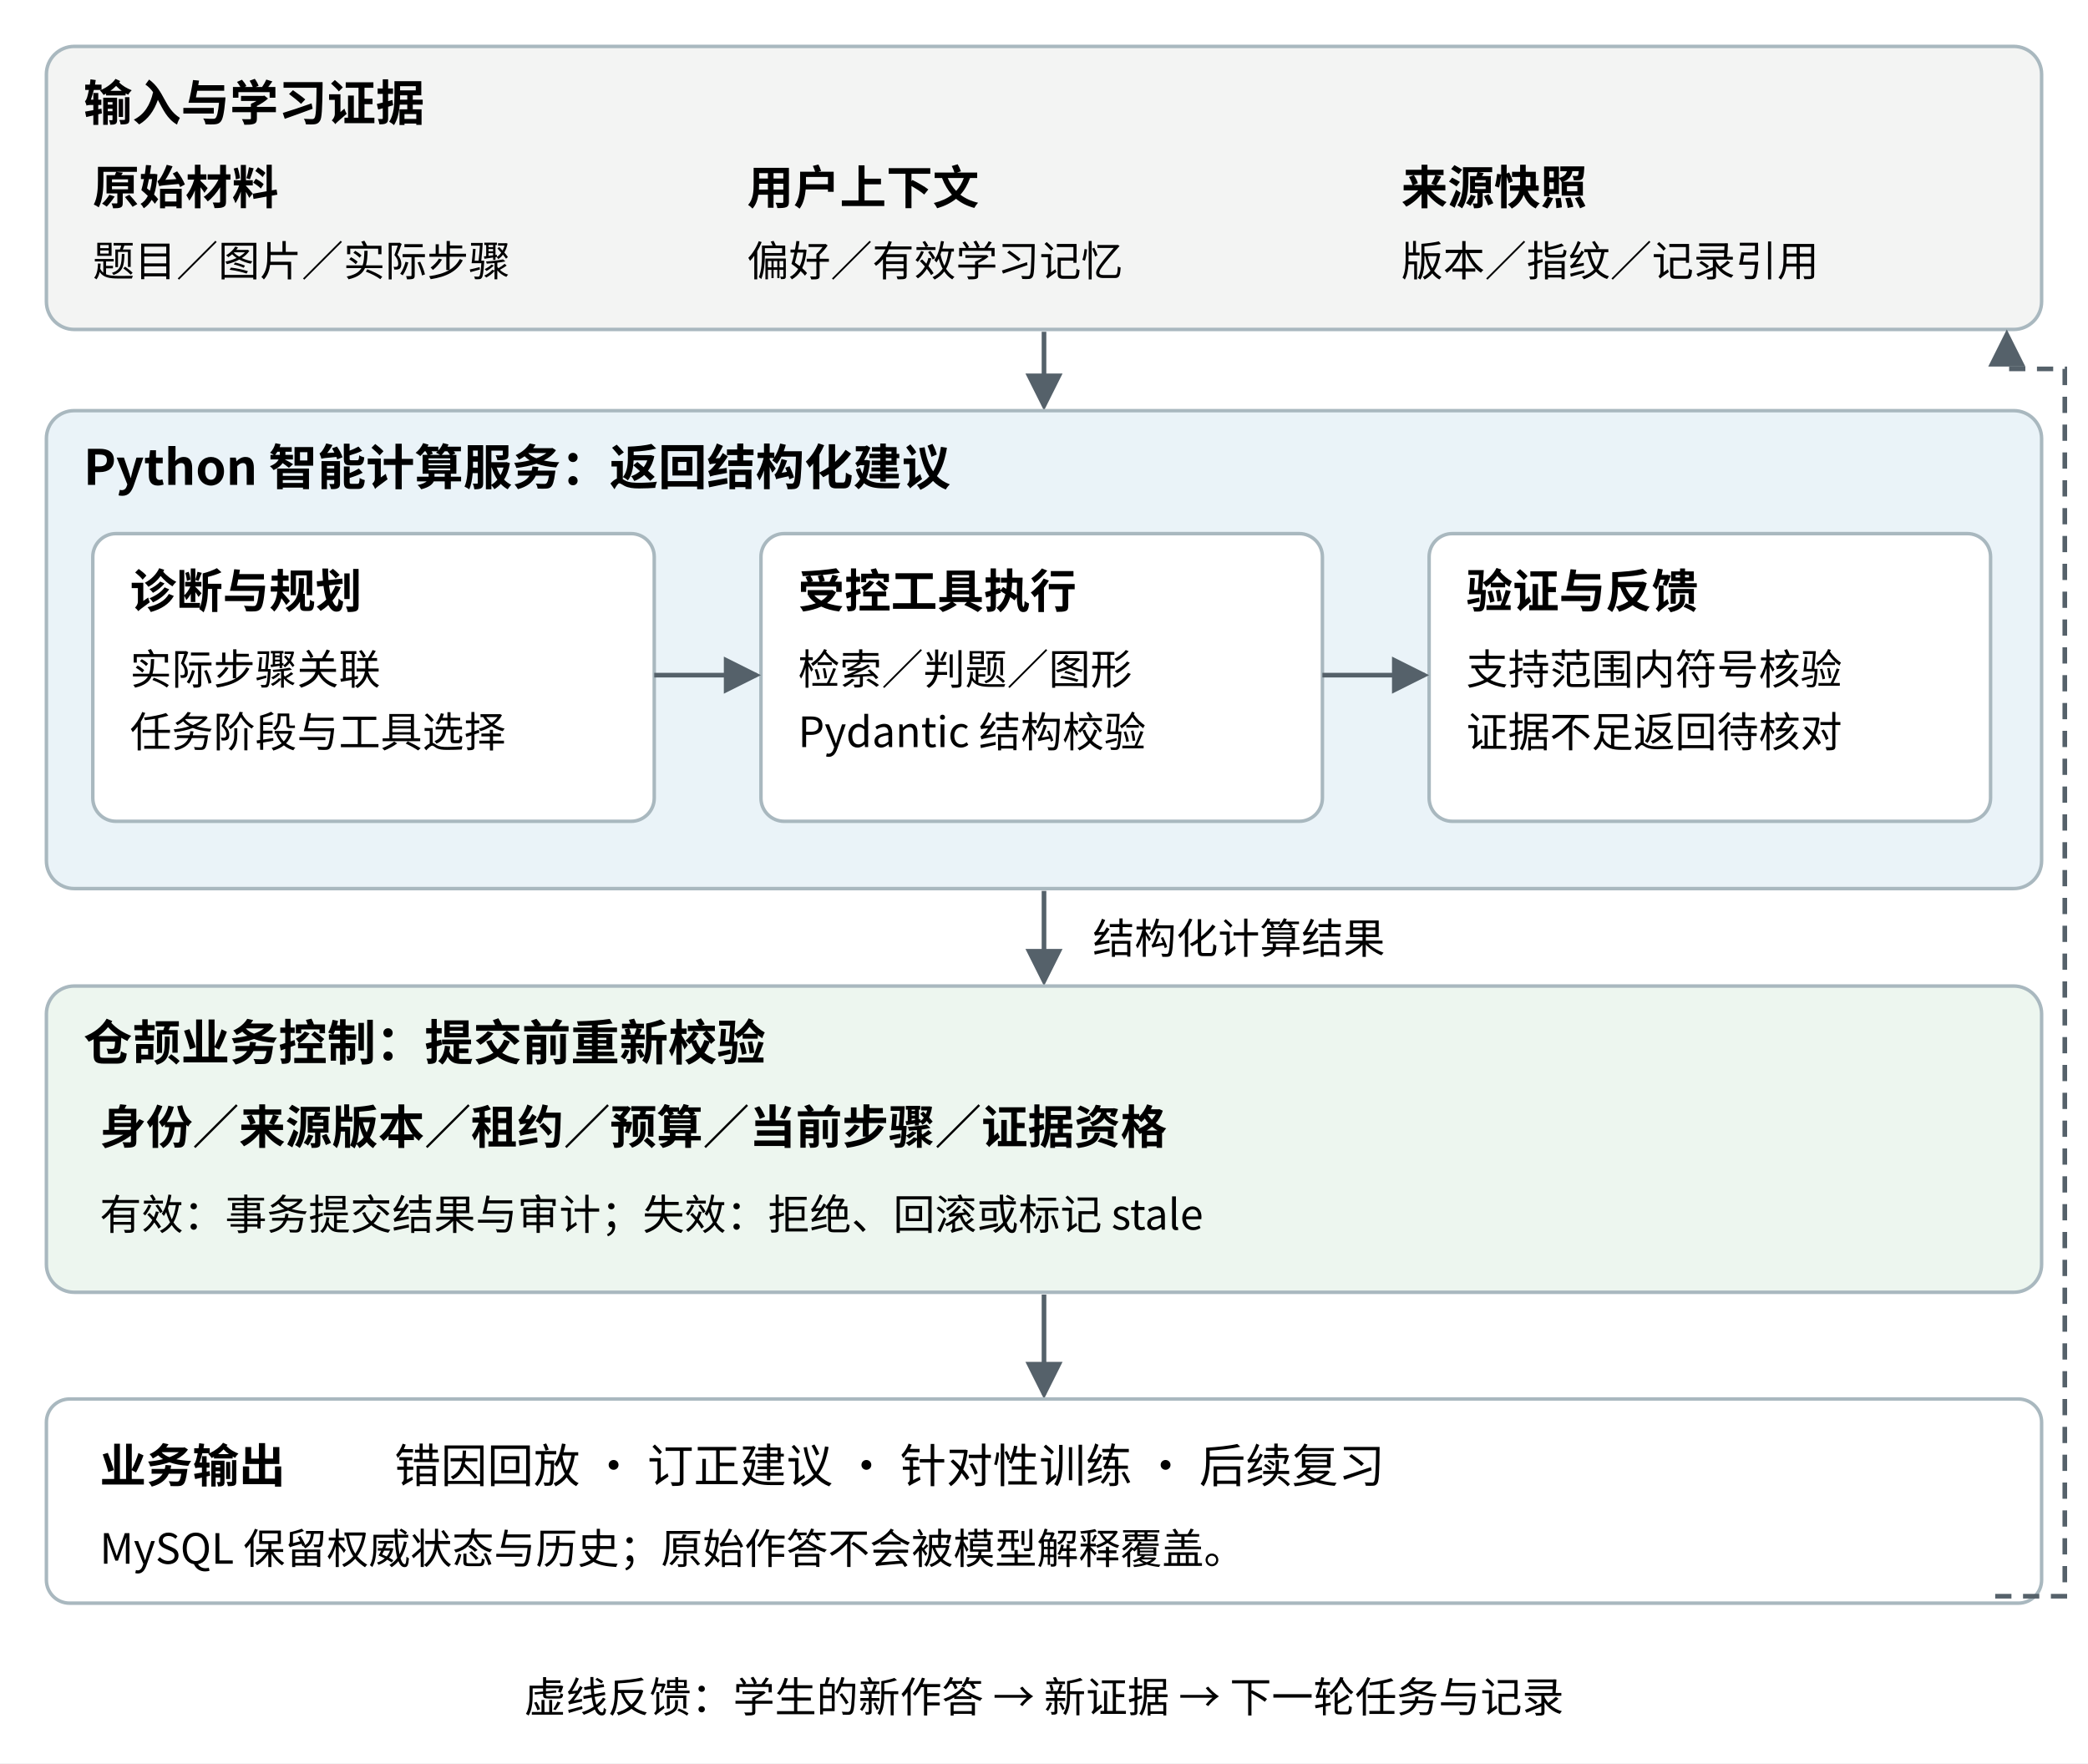
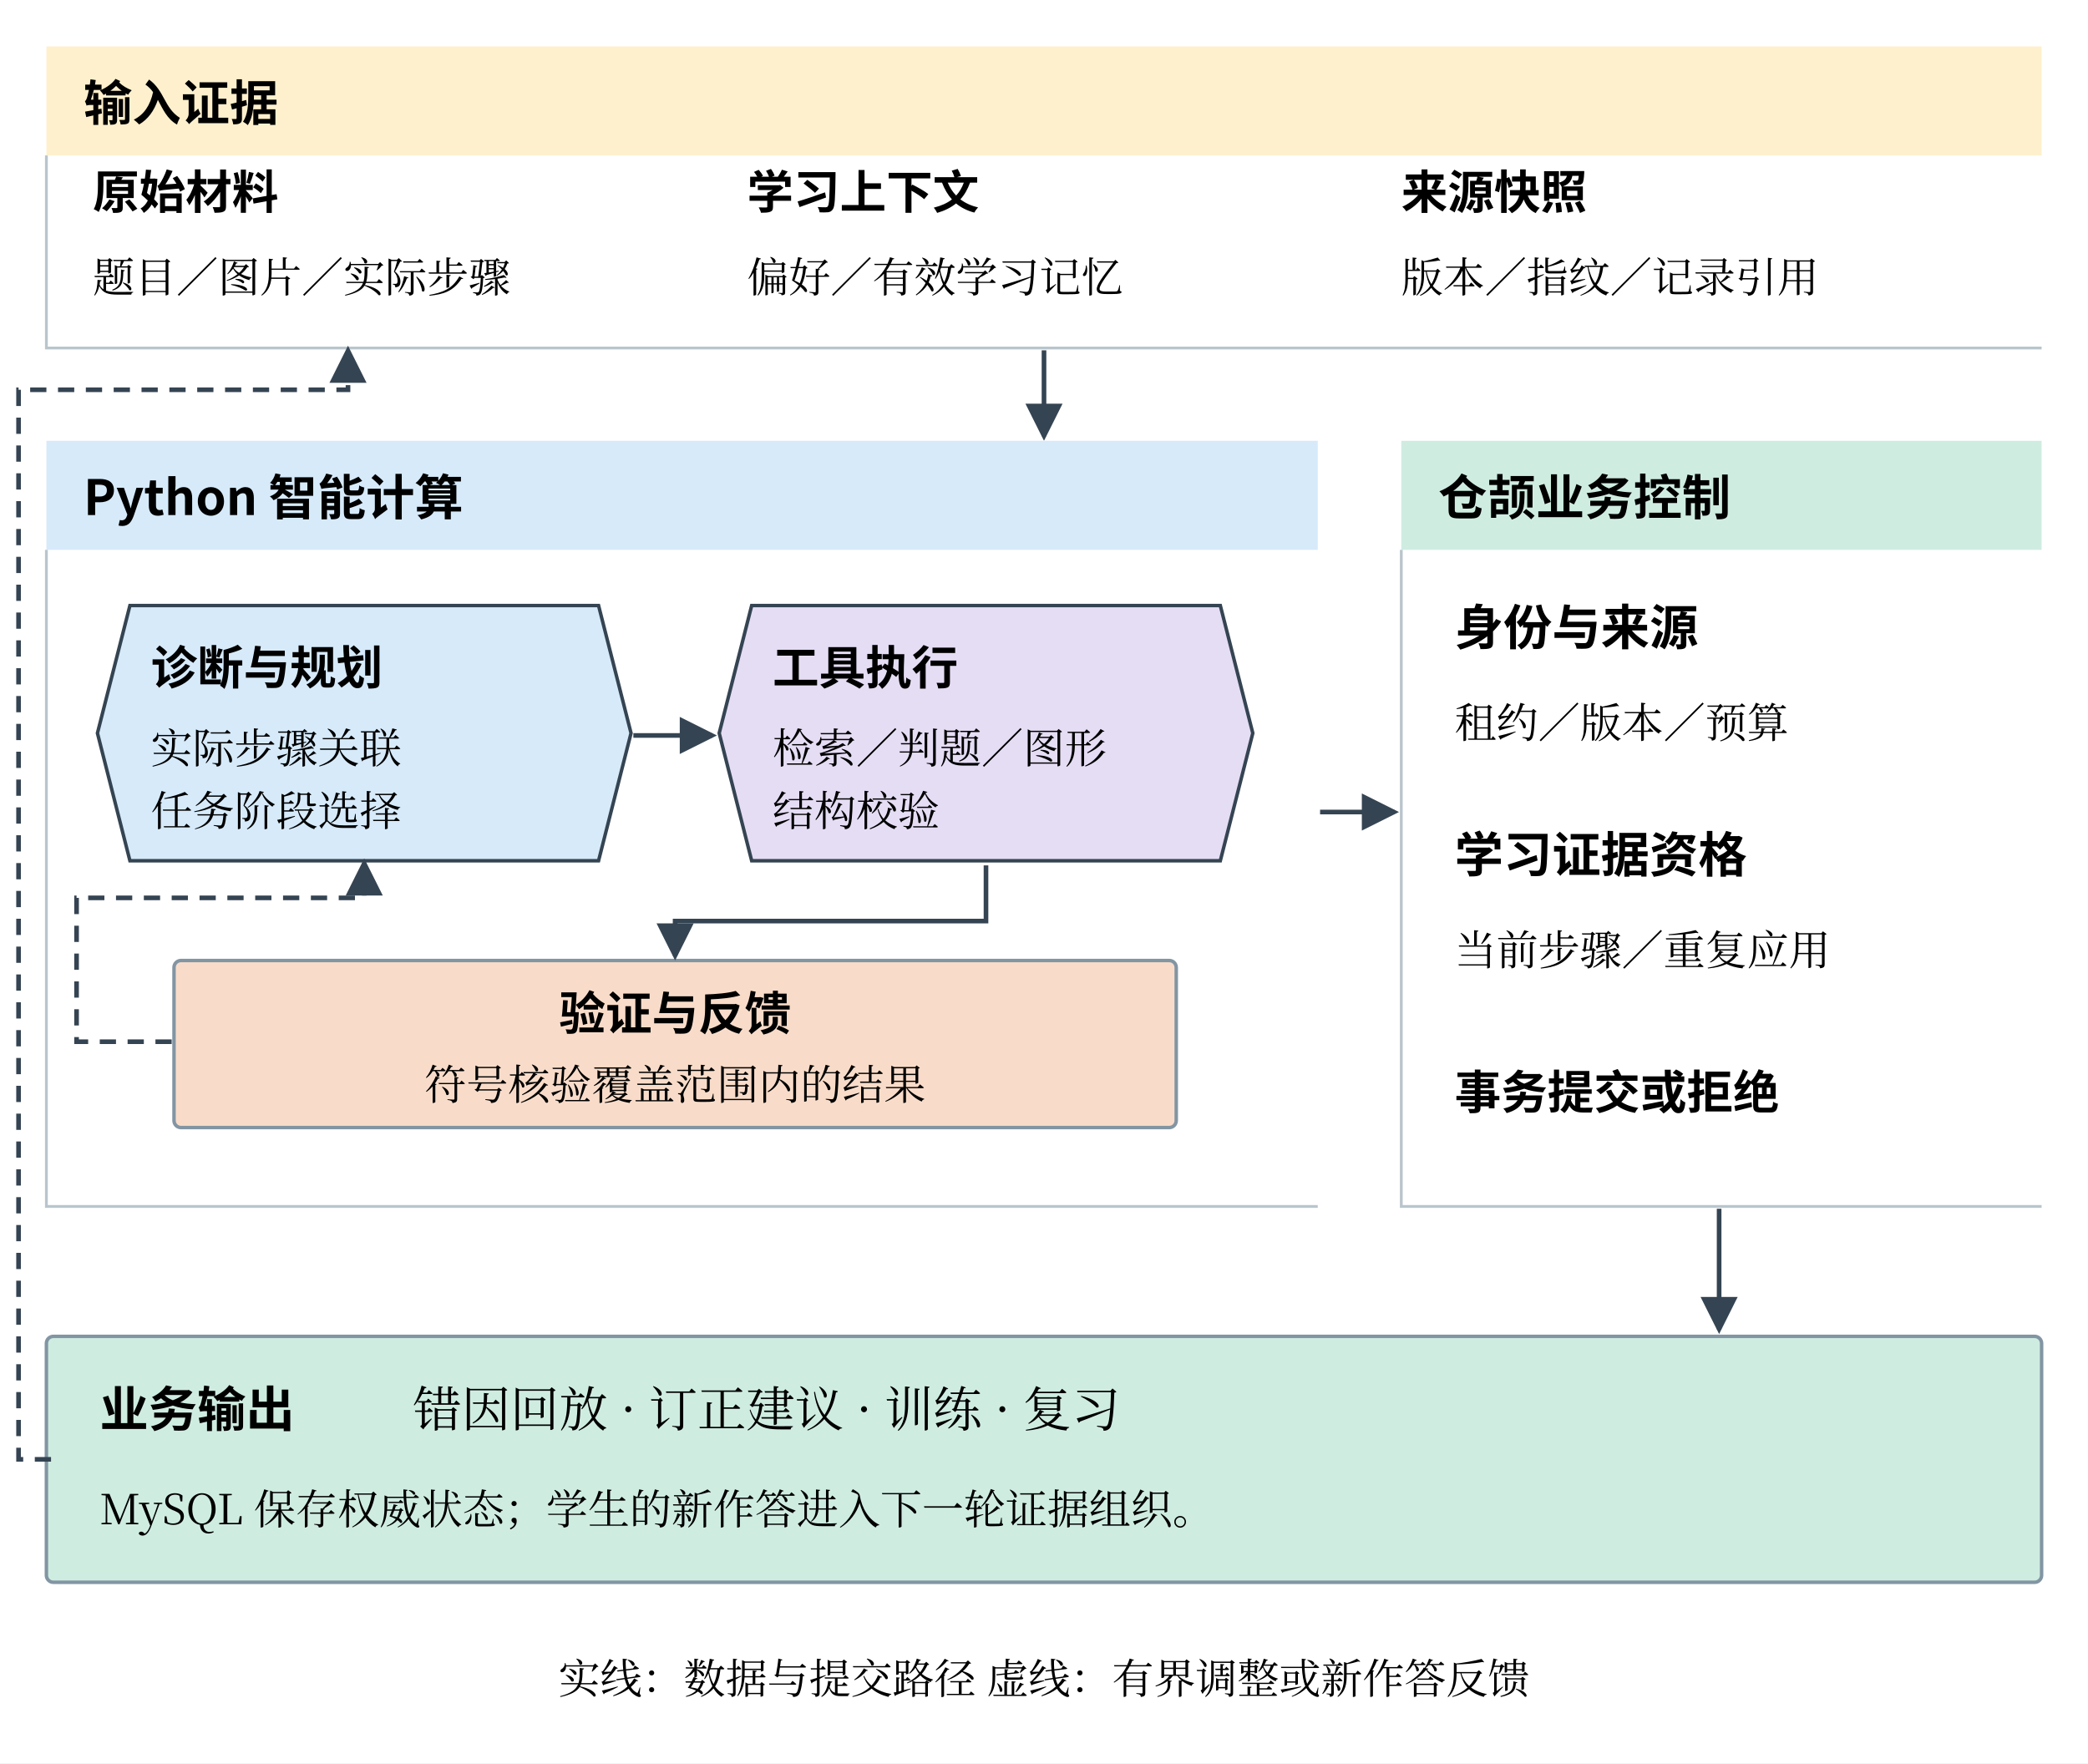
<svg xmlns="http://www.w3.org/2000/svg" width="900" height="760" viewBox="0 0 900 760">
  <defs>
    <marker id="arrow" markerWidth="8" markerHeight="8" refX="7" refY="4" orient="auto">
-       <path d="M0 0 L8 4 L0 8Z" fill="#55616a" />
+       <path d="M0 0 L8 4 L0 8Z" fill="#354452" />
    </marker>
  </defs>
  <rect width="900" height="760" fill="#ffffff" />
-   <rect x="20" y="20" width="860" height="122" rx="12" fill="#f3f4f3" stroke="#a9b8bf" stroke-width="1.5" />
-   <text x="36" y="52" fill="#000000" font-family="Noto Sans CJK SC, sans-serif" font-size="21" font-weight="700" text-anchor="start">
-     <tspan x="36" dy="0">输入与学习证据</tspan>
+   <rect x="20" y="20" width="860" height="130" rx="0" fill="#ffffff" stroke="none" stroke-width="1.5" />
+   <rect x="20" y="20" width="860" height="47" rx="0" fill="#fff0cd" stroke="none" stroke-width="1.5" />
+   <path d="M20 67 V150 H880" stroke="#b8c5cc" stroke-width="1.2" fill="none" />
+   <text x="36" y="52" fill="#000000" font-family="Noto Sans CJK SC" font-size="21" font-weight="700" text-anchor="start">
+     <tspan x="36" dy="0">输入证据</tspan>
  </text>
-   <text x="40" y="88" fill="#000000" font-family="Noto Sans CJK SC, sans-serif" font-size="20" font-weight="700" text-anchor="start">
+   <text x="40" y="90" fill="#000000" font-family="Noto Sans CJK SC" font-size="20" font-weight="700" text-anchor="start">
    <tspan x="40" dy="0">原始材料</tspan>
  </text>
-   <text x="40" y="119" fill="#000000" font-family="Noto Sans CJK SC, sans-serif" font-size="18" font-weight="400" text-anchor="start">
+   <text x="40" y="126" fill="#000000" font-family="Noto Serif CJK SC" font-size="18" font-weight="400" text-anchor="start">
    <tspan x="40" dy="0">题目／图片／实际步骤</tspan>
  </text>
-   <text x="322" y="88" fill="#000000" font-family="Noto Sans CJK SC, sans-serif" font-size="20" font-weight="700" text-anchor="start">
-     <tspan x="322" dy="0">用户上下文</tspan>
+   <text x="322" y="90" fill="#000000" font-family="Noto Sans CJK SC" font-size="20" font-weight="700" text-anchor="start">
+     <tspan x="322" dy="0">学习上下文</tspan>
  </text>
-   <text x="322" y="119" fill="#000000" font-family="Noto Sans CJK SC, sans-serif" font-size="18" font-weight="400" text-anchor="start">
+   <text x="322" y="126" fill="#000000" font-family="Noto Serif CJK SC" font-size="18" font-weight="400" text-anchor="start">
    <tspan x="322" dy="0">偏好／有效学习记忆</tspan>
  </text>
-   <text x="604" y="88" fill="#000000" font-family="Noto Sans CJK SC, sans-serif" font-size="20" font-weight="700" text-anchor="start">
+   <text x="604" y="90" fill="#000000" font-family="Noto Sans CJK SC" font-size="20" font-weight="700" text-anchor="start">
    <tspan x="604" dy="0">来源快照</tspan>
  </text>
-   <text x="604" y="119" fill="#000000" font-family="Noto Sans CJK SC, sans-serif" font-size="18" font-weight="400" text-anchor="start">
+   <text x="604" y="126" fill="#000000" font-family="Noto Serif CJK SC" font-size="18" font-weight="400" text-anchor="start">
    <tspan x="604" dy="0">版本／指纹／记录引用</tspan>
  </text>
-   <path d="M450,143 L450,175" fill="none" stroke="#55616a" stroke-width="2" marker-end="url(#arrow)" />
-   <rect x="20" y="177" width="860" height="206" rx="12" fill="#eaf3f8" stroke="#a9b8bf" stroke-width="1.5" />
-   <text x="36" y="209" fill="#000000" font-family="Noto Sans CJK SC, sans-serif" font-size="21" font-weight="700" text-anchor="start">
-     <tspan x="36" dy="0">Python 智能计算服务：返回结构化建议</tspan>
+   <path d="M450,151 L450,188" fill="none" stroke="#354452" stroke-width="2" marker-end="url(#arrow)" />
+   <rect x="20" y="190" width="548" height="330" rx="0" fill="#ffffff" stroke="none" stroke-width="1.5" />
+   <rect x="20" y="190" width="548" height="47" rx="0" fill="#d6eafa" stroke="none" stroke-width="1.5" />
+   <path d="M20 237 V520 H568" stroke="#b8c5cc" stroke-width="1.2" fill="none" />
+   <text x="36" y="222" fill="#000000" font-family="Noto Sans CJK SC" font-size="21" font-weight="700" text-anchor="start">
+     <tspan x="36" dy="0">Python 智能计算</tspan>
  </text>
-   <rect x="40" y="230" width="242" height="124" rx="10" fill="#ffffff" stroke="#a9b8bf" stroke-width="1.5" />
-   <text x="56" y="262" fill="#000000" font-family="Noto Sans CJK SC, sans-serif" font-size="20" font-weight="700" text-anchor="start">
-     <tspan x="56" dy="0">诊断与规划</tspan>
+   <path d="M56 261 H258 L272 316.0 L258 371 H56 L42 316.0Z" fill="#d6eafa" stroke="#354452" stroke-width="1.5" />
+   <text x="65" y="295" fill="#000000" font-family="Noto Sans CJK SC" font-size="20" font-weight="700" text-anchor="start">
+     <tspan x="65" dy="0">诊断与规划</tspan>
  </text>
-   <text x="56" y="295" fill="#000000" font-family="Noto Sans CJK SC, sans-serif" font-size="18" font-weight="400" text-anchor="start">
-     <tspan x="56" dy="0">实际步骤关联</tspan>
-     <tspan x="56" dy="27.0">任务阶段与工具选择</tspan>
+   <text x="65" y="329" fill="#000000" font-family="Noto Serif CJK SC" font-size="18" font-weight="400" text-anchor="start">
+     <tspan x="65" dy="0">实际步骤关联</tspan>
+     <tspan x="65" dy="27.0">任务阶段选择</tspan>
  </text>
-   <rect x="328" y="230" width="242" height="124" rx="10" fill="#ffffff" stroke="#a9b8bf" stroke-width="1.5" />
-   <text x="344" y="262" fill="#000000" font-family="Noto Sans CJK SC, sans-serif" font-size="20" font-weight="700" text-anchor="start">
-     <tspan x="344" dy="0">受控工具执行</tspan>
+   <path d="M324 261 H526 L540 316.0 L526 371 H324 L310 316.0Z" fill="#e5ddf4" stroke="#354452" stroke-width="1.5" />
+   <text x="333" y="295" fill="#000000" font-family="Noto Sans CJK SC" font-size="20" font-weight="700" text-anchor="start">
+     <tspan x="333" dy="0">工具执行</tspan>
  </text>
-   <text x="344" y="295" fill="#000000" font-family="Noto Sans CJK SC, sans-serif" font-size="18" font-weight="400" text-anchor="start">
-     <tspan x="344" dy="0">检索／判题／图形</tspan>
-     <tspan x="344" dy="27.0">Pydantic 结构校验</tspan>
+   <text x="333" y="329" fill="#000000" font-family="Noto Serif CJK SC" font-size="18" font-weight="400" text-anchor="start">
+     <tspan x="333" dy="0">检索／判题／图形</tspan>
+     <tspan x="333" dy="27.0">结构校验</tspan>
  </text>
-   <rect x="616" y="230" width="242" height="124" rx="10" fill="#ffffff" stroke="#a9b8bf" stroke-width="1.5" />
-   <text x="632" y="262" fill="#000000" font-family="Noto Sans CJK SC, sans-serif" font-size="20" font-weight="700" text-anchor="start">
-     <tspan x="632" dy="0">验证与反馈</tspan>
+   <path d="M273,317 L307,317" fill="none" stroke="#354452" stroke-width="2" marker-end="url(#arrow)" />
+   <rect x="75" y="414" width="432" height="72" rx="3" fill="#f8dcc9" stroke="#8295a3" stroke-width="1.5" />
+   <text x="291" y="444" fill="#000000" font-family="Noto Sans CJK SC" font-size="20" font-weight="700" text-anchor="middle">
+     <tspan x="291" dy="0">验证与反馈</tspan>
  </text>
-   <text x="632" y="295" fill="#000000" font-family="Noto Sans CJK SC, sans-serif" font-size="18" font-weight="400" text-anchor="start">
-     <tspan x="632" dy="0">支持范围内符号核验</tspan>
-     <tspan x="632" dy="27.0">证据不足返回待核对</tspan>
+   <text x="291" y="474" fill="#000000" font-family="Noto Serif CJK SC" font-size="18" font-weight="400" text-anchor="middle">
+     <tspan x="291" dy="0">符号核验覆盖范围内的结果</tspan>
  </text>
-   <path d="M282,291 L326,291" fill="none" stroke="#55616a" stroke-width="2" marker-end="url(#arrow)" />
-   <path d="M570,291 L614,291" fill="none" stroke="#55616a" stroke-width="2" marker-end="url(#arrow)" />
-   <path d="M450,384 L450,423" fill="none" stroke="#55616a" stroke-width="2" marker-end="url(#arrow)" />
-   <text x="471" y="411" fill="#000000" font-family="Noto Sans CJK SC, sans-serif" font-size="18" font-weight="400" text-anchor="start">
-     <tspan x="471" dy="0">结构化计算结果</tspan>
+   <path d="M425 373 L425 397 L291 397 L291 412" fill="none" stroke="#354452" stroke-width="2" marker-end="url(#arrow)" />
+   <path d="M74 449 L33 449 L33 387 L157 387 L157 372" fill="none" stroke="#354452" stroke-width="2" marker-end="url(#arrow)" stroke-dasharray="7 5" />
+   <rect x="604" y="190" width="276" height="330" rx="0" fill="#ffffff" stroke="none" stroke-width="1.5" />
+   <rect x="604" y="190" width="276" height="47" rx="0" fill="#cfece1" stroke="none" stroke-width="1.5" />
+   <path d="M604 237 V520 H880" stroke="#b8c5cc" stroke-width="1.2" fill="none" />
+   <text x="620" y="222" fill="#000000" font-family="Noto Sans CJK SC" font-size="21" font-weight="700" text-anchor="start">
+     <tspan x="620" dy="0">仓颉业务控制</tspan>
  </text>
-   <rect x="20" y="425" width="860" height="132" rx="12" fill="#edf6ef" stroke="#a9b8bf" stroke-width="1.5" />
-   <text x="36" y="457" fill="#000000" font-family="Noto Sans CJK SC, sans-serif" font-size="21" font-weight="700" text-anchor="start">
-     <tspan x="36" dy="0">仓颉业务控制：提交前重新校验</tspan>
+   <text x="627" y="278" fill="#000000" font-family="Noto Sans CJK SC" font-size="21" font-weight="700" text-anchor="start">
+     <tspan x="627" dy="0">身份与来源</tspan>
  </text>
-   <text x="43" y="493" fill="#000000" font-family="Noto Sans CJK SC, sans-serif" font-size="20" font-weight="700" text-anchor="start">
-     <tspan x="43" dy="0">身份／来源版本／租约／预算／当前步骤／证据资格</tspan>
+   <text x="627" y="318" fill="#000000" font-family="Noto Serif CJK SC" font-size="18" font-weight="400" text-anchor="start">
+     <tspan x="627" dy="0">租约／版本／预算</tspan>
  </text>
-   <text x="43" y="530" fill="#000000" font-family="Noto Sans CJK SC, sans-serif" font-size="18" font-weight="400" text-anchor="start">
-     <tspan x="43" dy="0">有效：事务提交结果与审计；失效：拒绝、回滚或标记 stale</tspan>
+   <text x="627" y="376" fill="#000000" font-family="Noto Sans CJK SC" font-size="21" font-weight="700" text-anchor="start">
+     <tspan x="627" dy="0">学习证据资格</tspan>
  </text>
-   <path d="M450,558 L450,601" fill="none" stroke="#55616a" stroke-width="2" marker-end="url(#arrow)" />
-   <rect x="20" y="603" width="860" height="88" rx="10" fill="#ffffff" stroke="#a9b8bf" stroke-width="1.5" />
-   <text x="43" y="639" fill="#000000" font-family="Noto Sans CJK SC, sans-serif" font-size="20" font-weight="700" text-anchor="start">
+   <text x="627" y="416" fill="#000000" font-family="Noto Serif CJK SC" font-size="18" font-weight="400" text-anchor="start">
+     <tspan x="627" dy="0">当前步骤／重复应用</tspan>
+   </text>
+   <text x="627" y="478" fill="#000000" font-family="Noto Sans CJK SC" font-size="20" font-weight="700" text-anchor="start">
+     <tspan x="627" dy="0">事务提交或拒绝</tspan>
+   </text>
+   <path d="M569,350 L601,350" fill="none" stroke="#354452" stroke-width="2" marker-end="url(#arrow)" />
+   <path d="M741,521 L741,573" fill="none" stroke="#354452" stroke-width="2" marker-end="url(#arrow)" />
+   <rect x="20" y="576" width="860" height="106" rx="3" fill="#cfece1" stroke="#8295a3" stroke-width="1.5" />
+   <text x="43" y="615" fill="#000000" font-family="Noto Sans CJK SC" font-size="21" font-weight="700" text-anchor="start">
    <tspan x="43" dy="0">业务输出</tspan>
  </text>
-   <text x="170" y="639" fill="#000000" font-family="Noto Sans CJK SC, sans-serif" font-size="20" font-weight="400" text-anchor="start">
-     <tspan x="170" dy="0">错因回放 · 订正建议 · 针对性训练 · 后续复习</tspan>
+   <text x="178" y="615" fill="#000000" font-family="Noto Serif CJK SC" font-size="21" font-weight="400" text-anchor="start">
+     <tspan x="178" dy="0">错因回放 · 订正建议 · 训练 · 复习</tspan>
  </text>
-   <text x="43" y="674" fill="#000000" font-family="Noto Sans CJK SC, sans-serif" font-size="18" font-weight="400" text-anchor="start">
-     <tspan x="43" dy="0">MySQL 保留权威状态与历史；原始作答不会被模型解释覆盖。</tspan>
+   <text x="43" y="657" fill="#000000" font-family="Noto Serif CJK SC" font-size="18" font-weight="400" text-anchor="start">
+     <tspan x="43" dy="0">MySQL 保存权威状态；学生的新作答进入下一轮证据组织。</tspan>
  </text>
-   <path d="M860 688 L890 688 L890 159 L865 159 L865 144" fill="none" stroke="#55616a" stroke-width="2" marker-end="url(#arrow)" stroke-dasharray="7 5" />
-   <text x="450" y="738" fill="#000000" font-family="Noto Sans CJK SC, sans-serif" font-size="18" font-weight="400" text-anchor="middle">
-     <tspan x="450" dy="0">虚线反馈：学生的新作答 → 新证据 → 下一轮任务与记录</tspan>
+   <path d="M22 629 L8 629 L8 168 L150 168 L150 151" fill="none" stroke="#354452" stroke-width="2" marker-end="url(#arrow)" stroke-dasharray="7 5" />
+   <text x="450" y="730" fill="#000000" font-family="Noto Serif CJK SC" font-size="18" font-weight="400" text-anchor="middle">
+     <tspan x="450" dy="0">实线：数据与提交路径     虚线：有界调整或新作答反馈</tspan>
  </text>
</svg>
